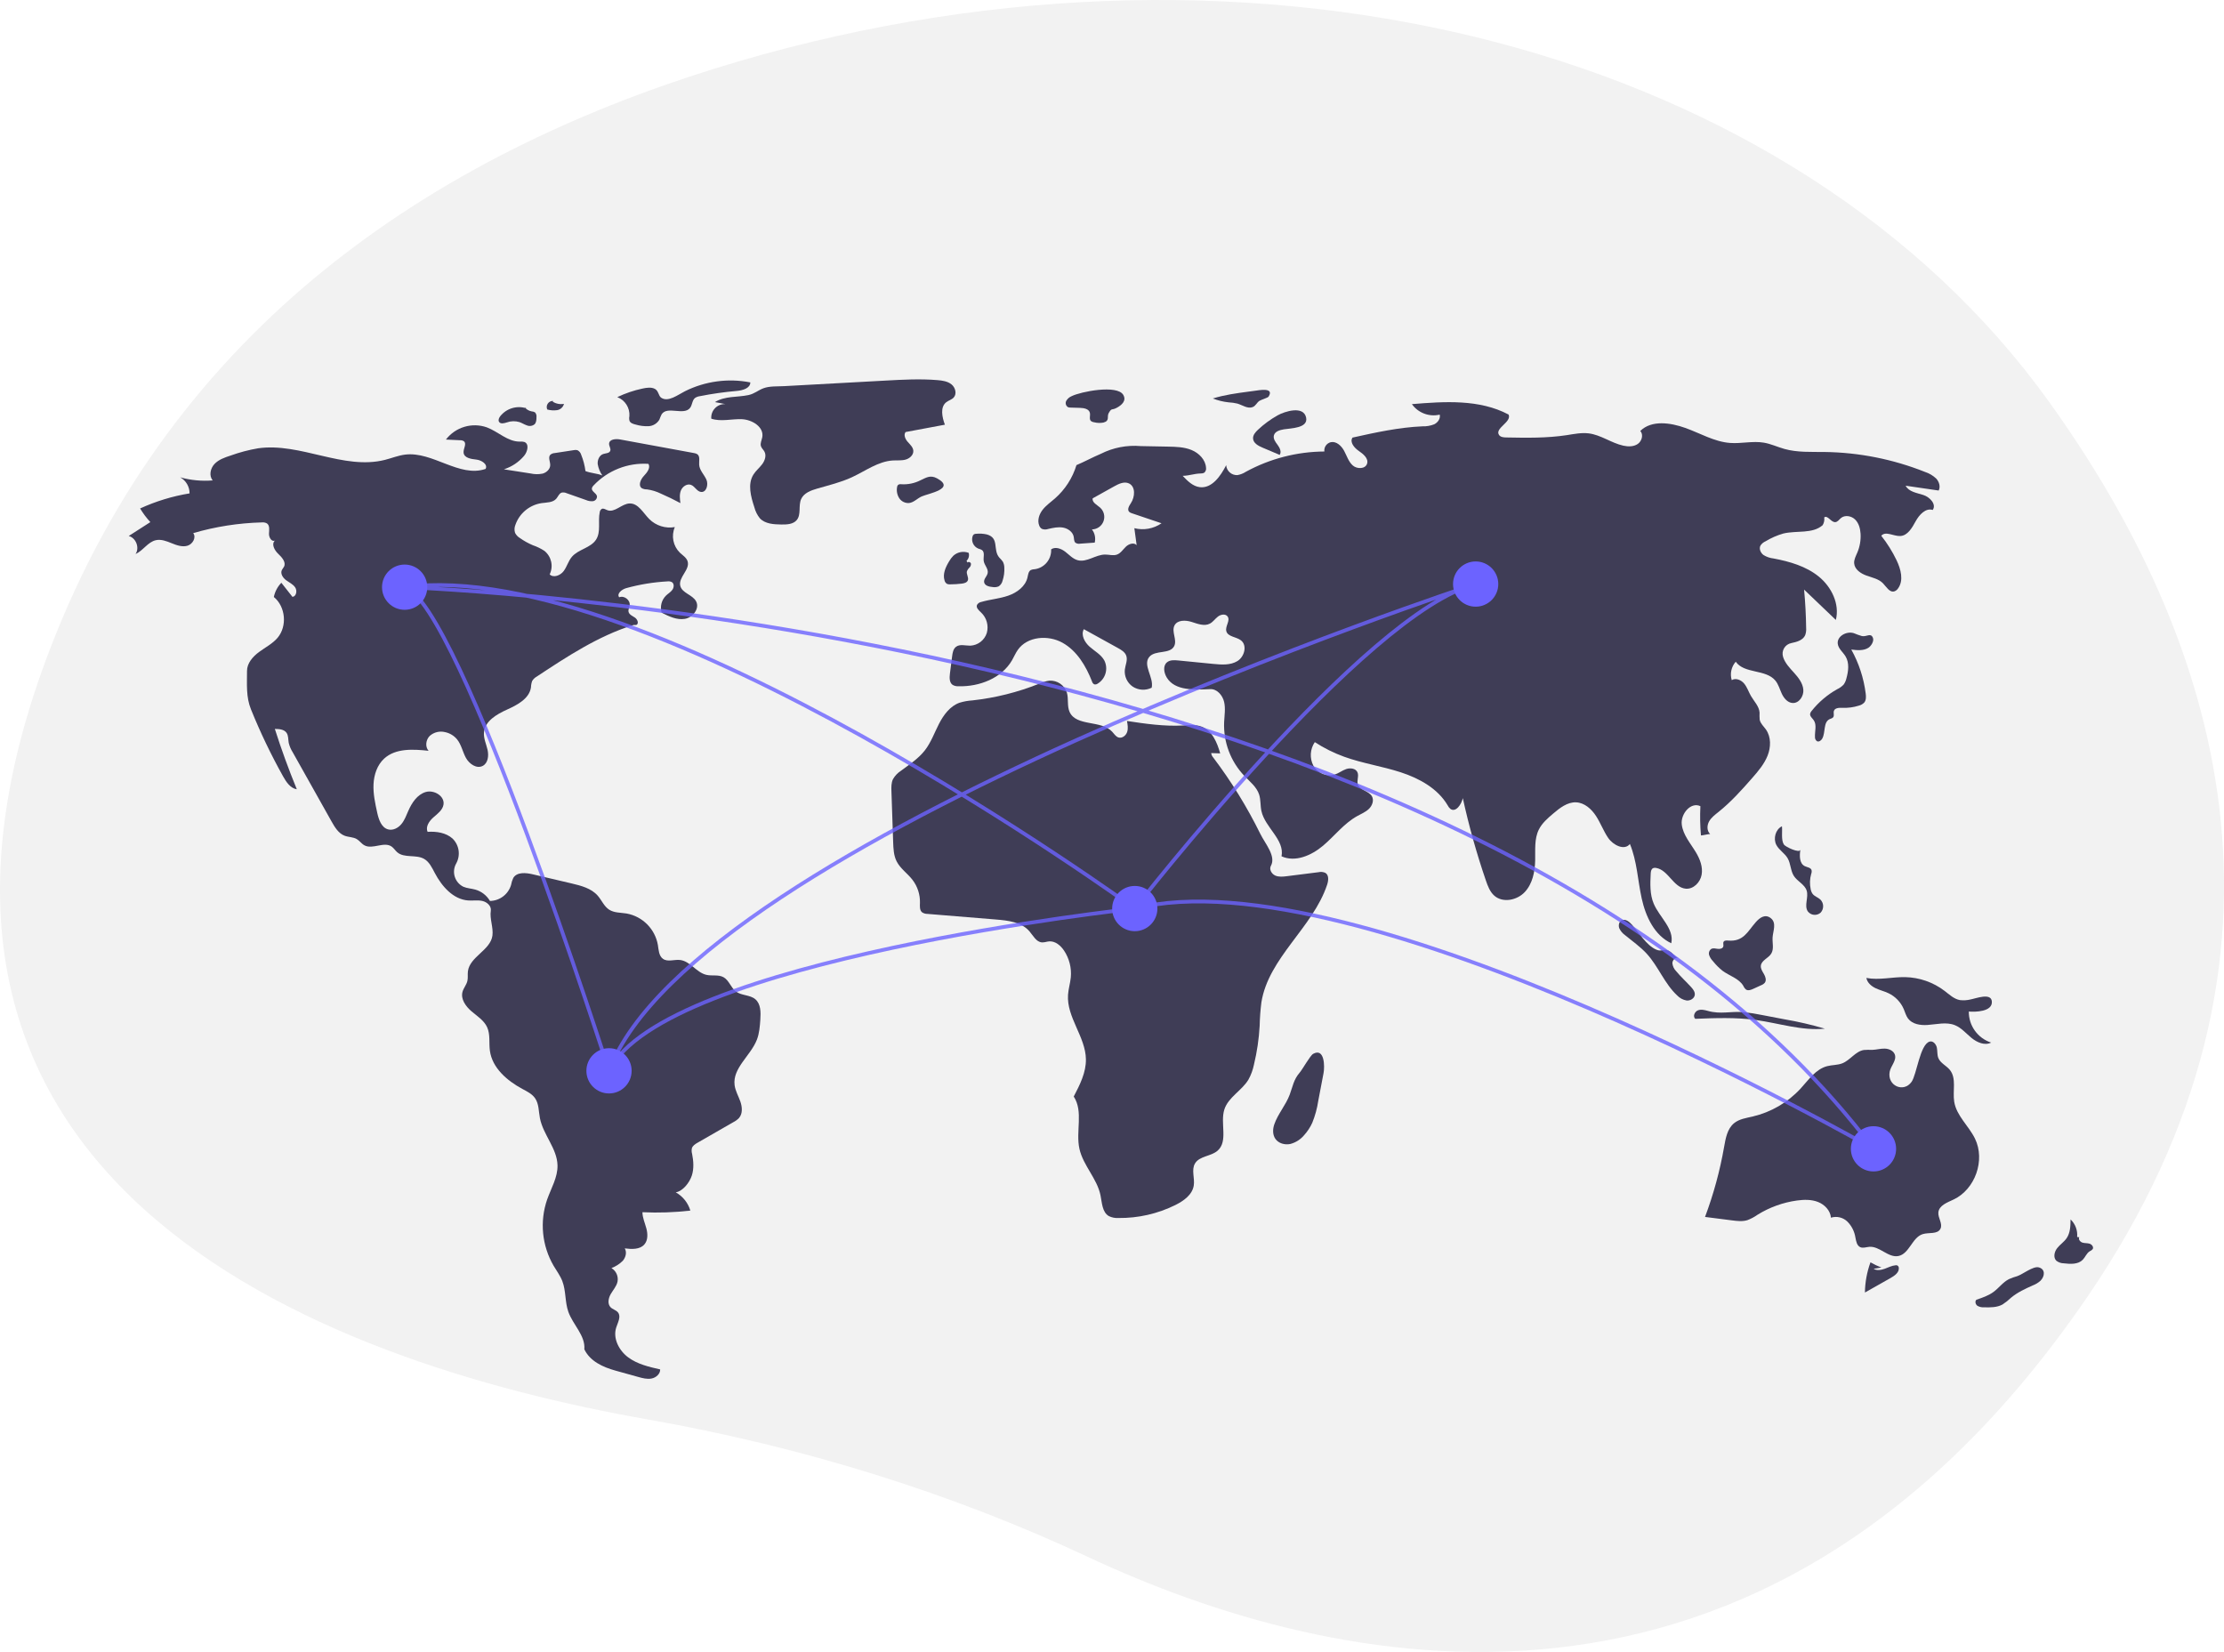
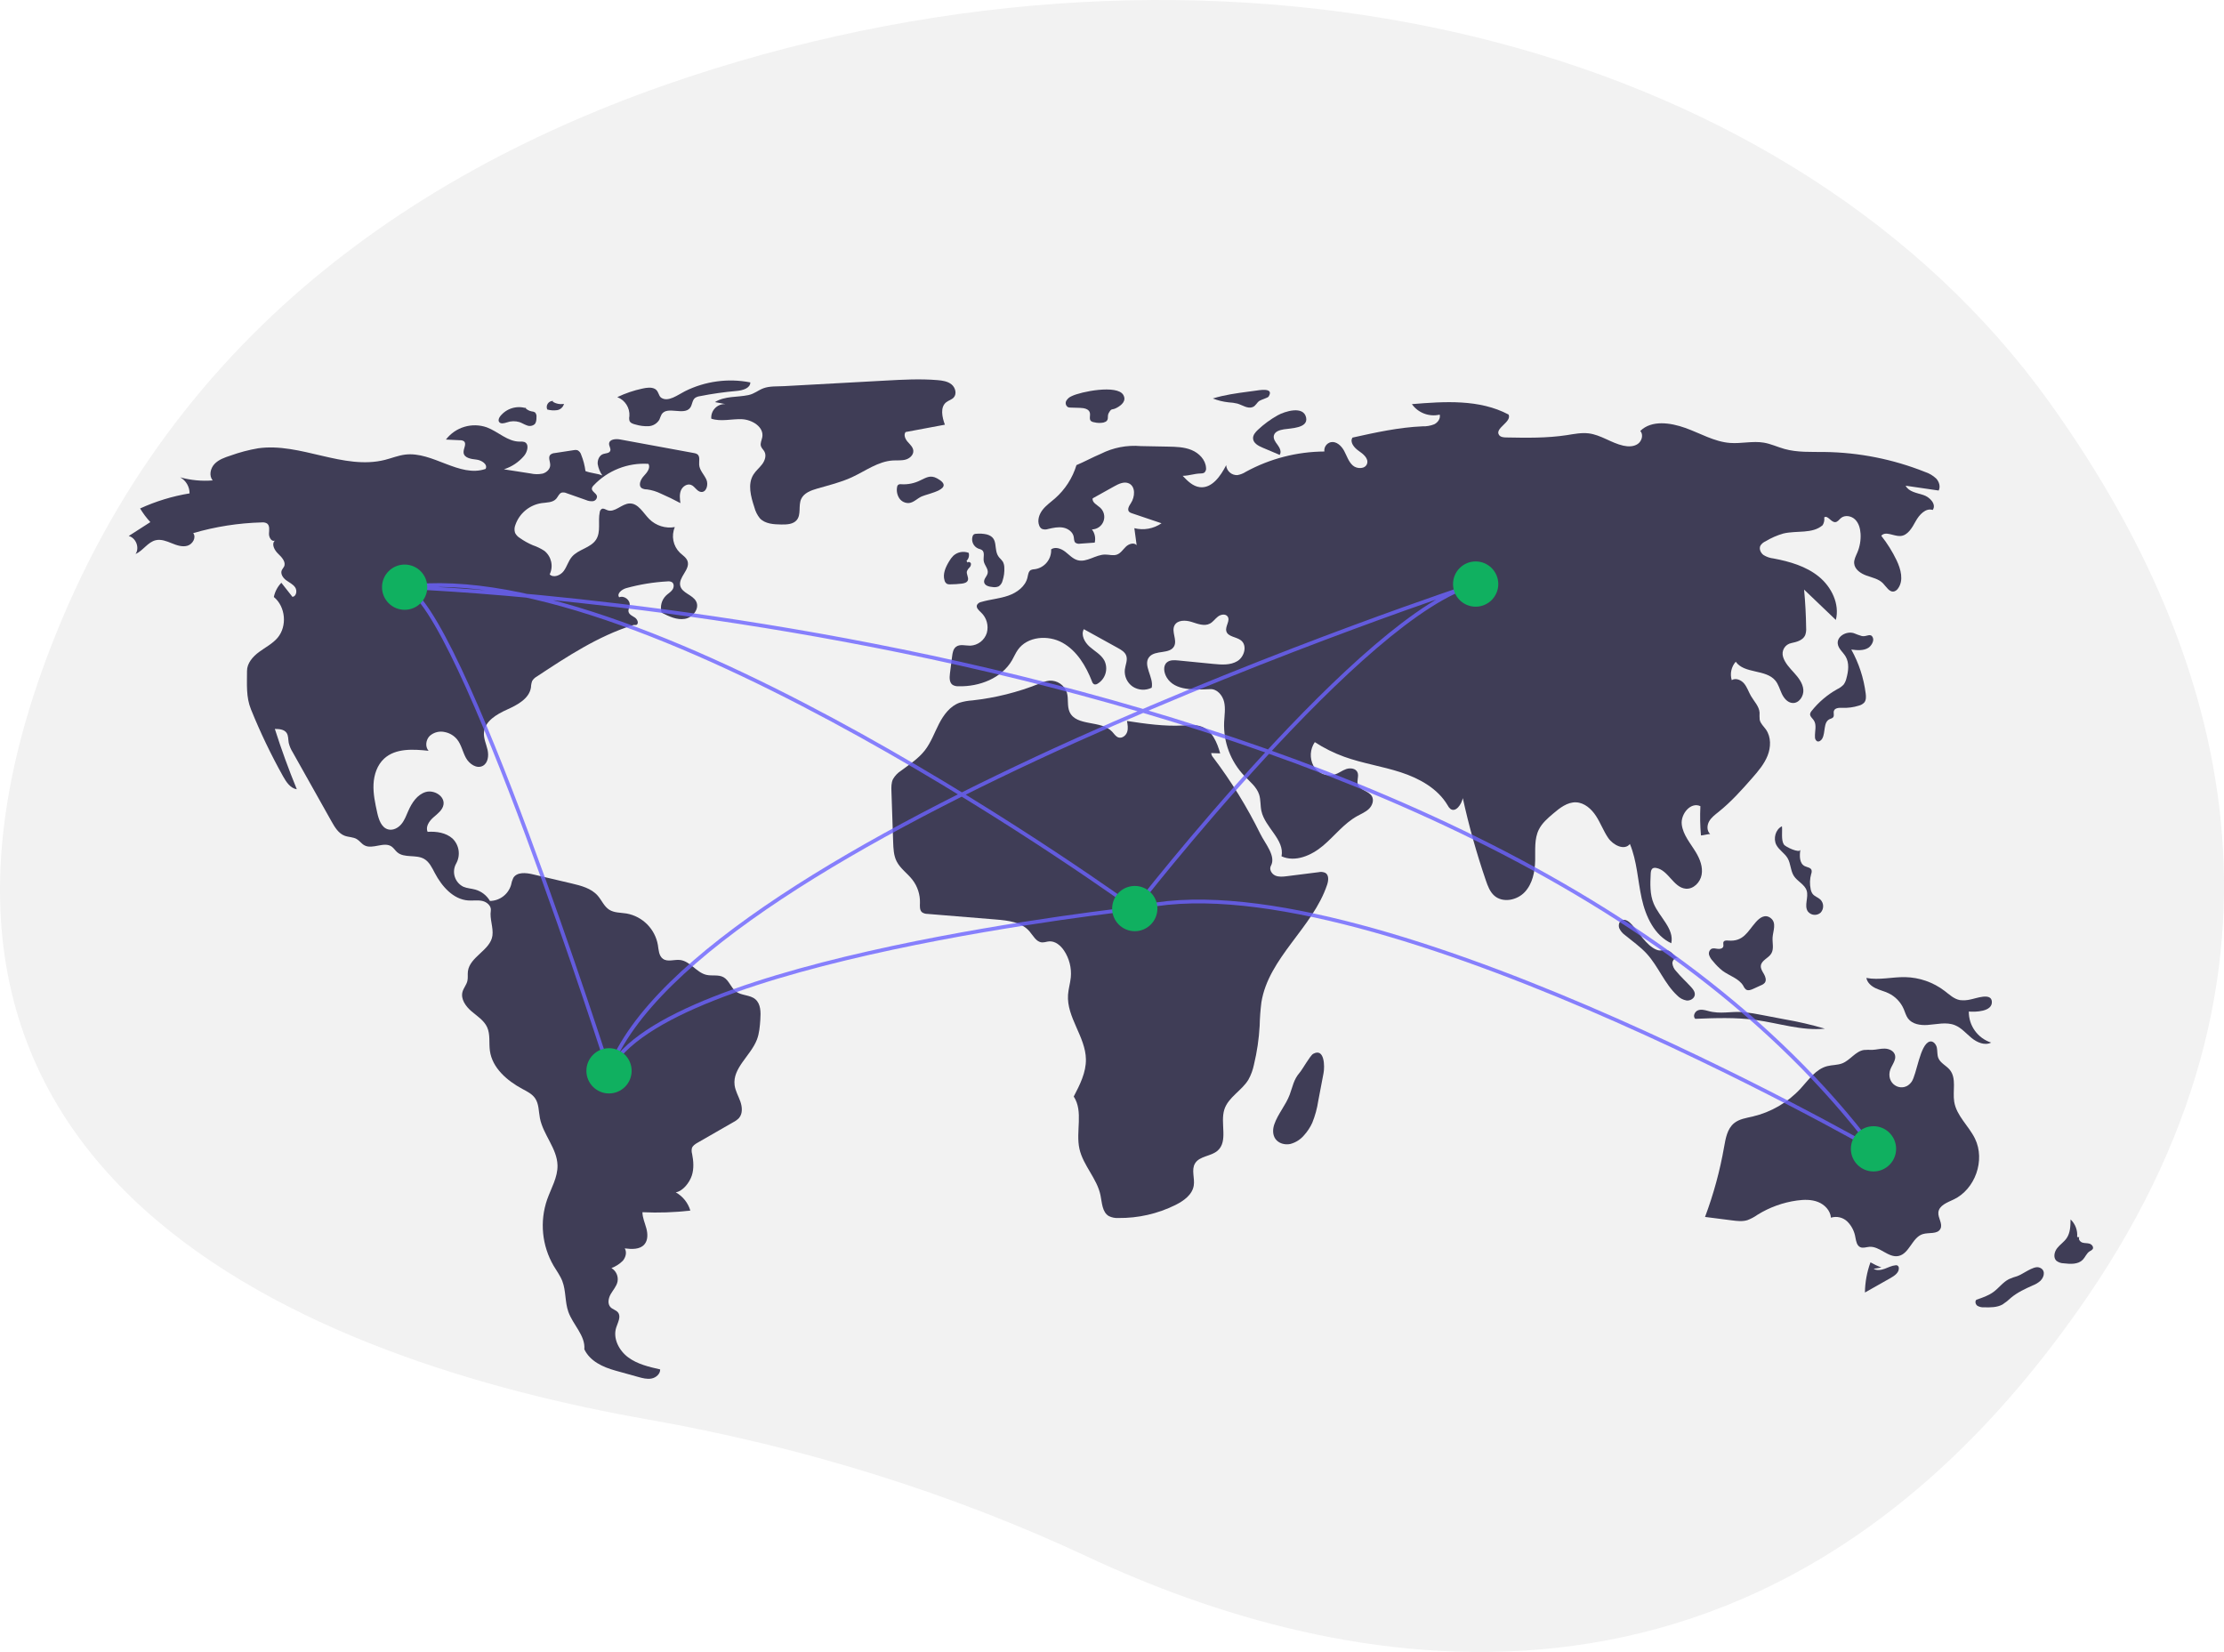
<svg xmlns="http://www.w3.org/2000/svg" data-name="Layer 1" width="1176.606" height="873.979" viewBox="0 0 1176.606 873.979">
  <path d="M1095.664,225.463C962.121,39.632,680.019-35.748,402.58,45.439,255.907,88.36,114.487,174.358,44.402,340.88-80.881,638.554,182.167,733.624,354.172,763.924c83.172,14.651,161.507,39.263,233.089,72.771C716.045,896.979,944,950.398,1115.894,699.286,1240.482,517.28,1184.616,349.244,1095.664,225.463Z" transform="translate(-11.69692 -13.01074)" fill="#f2f2f2" />
  <path d="M321.429,262.228a34.385,34.385,0,0,0-2.248-8.605,3.895,3.895,0,0,0-1.98-2.439,4.08,4.08,0,0,0-1.965-.022l-10.087,1.544a3.867,3.867,0,0,0-2.302.894c-1.314,1.382-.02,3.607-.06,5.513-.045,2.143-1.95,3.883-4.015,4.459a15.177,15.177,0,0,1-6.38-.079l-14.105-2.192a23.256,23.256,0,0,0,10.671-7.121c1.856-2.199,2.844-6.304.161-7.345a6.585,6.585,0,0,0-2.45-.197c-6.391.05-11.419-5.286-17.402-7.533a19.241,19.241,0,0,0-21.655,6.455l7.514.362a3.335,3.335,0,0,1,2.001.534c1.647,1.353-.401,3.952-.169,6.07.301,2.752,3.956,3.34,6.711,3.619s6.25,2.517,4.925,4.948c-13.847,4.769-27.937-9.323-42.479-7.588-3.68.439-7.156,1.885-10.749,2.794-21.951,5.554-44.644-9.264-67.068-6.126a85.163,85.163,0,0,0-14.64,3.861c-3.052,1.002-6.235,2.085-8.453,4.409s-3.061,6.298-.961,8.729a49.126,49.126,0,0,1-17.216-1.636,9.645,9.645,0,0,1,4.959,8.5A102.145,102.145,0,0,0,85.821,282.014a44.073,44.073,0,0,0,5.416,7.215l-11.445,7.353c3.867.974,5.866,6.247,3.617,9.54,4.009-1.784,6.494-6.398,10.782-7.333,2.809-.613,5.667.536,8.331,1.616s5.593,2.126,8.352,1.316,4.793-4.387,3.04-6.666a142.719,142.719,0,0,1,36.253-5.664,4.547,4.547,0,0,1,2.746.521c1.598,1.109,1.178,3.504,1.092,5.447s1.429,4.497,3.165,3.621c-2.043,1.772-.297,5.108,1.664,6.971s4.323,4.434,3.123,6.858c-.313.633-.845,1.139-1.146,1.777-.89,1.884.523,4.081,2.189,5.332s3.707,2.126,4.864,3.858.632,4.765-1.438,5.007l-5.882-7.469a15.314,15.314,0,0,0-3.974,7.53c6.238,5.099,7.176,15.478,1.954,21.613-2.669,3.135-6.464,5.04-9.776,7.486s-6.377,5.928-6.369,10.045c.014,7.113-.567,13.721,2.099,20.316a312.966,312.966,0,0,0,16.99,35.447c1.681,3.006,3.853,6.301,7.258,6.819q-6.455-15.714-11.621-31.917c2.243.009,4.836.187,6.151,2.004,1.089,1.505.855,3.551,1.193,5.378a16.659,16.659,0,0,0,2.124,4.994L187.123,447.636c1.704,3.034,3.658,6.292,6.913,7.521,2.082.786,4.49.638,6.406,1.769,1.502.887,2.513,2.46,4.044,3.296,4.329,2.361,10.349-2.167,14.394.652,1.157.806,1.893,2.087,2.958,3.01,3.736,3.236,9.865,1.071,14.179,3.485,2.78,1.556,4.22,4.667,5.703,7.486,3.714,7.062,9.723,13.981,17.683,14.543,2.5.177,5.054-.297,7.498.259s4.85,2.689,4.457,5.164c-.673,4.244,1.424,8.891.861,13.151-1.026,7.76-12.032,11.169-12.978,18.939-.207,1.701.117,3.457-.288,5.122-.496,2.041-2.029,3.702-2.574,5.731-1.032,3.844,1.722,7.67,4.748,10.256s6.635,4.816,8.289,8.437c1.748,3.827.89,8.289,1.458,12.457,1.241,9.1,9.102,15.847,17.191,20.197,2.465,1.325,5.111,2.608,6.706,4.908,2.082,3.001,1.875,6.957,2.57,10.543,1.703,8.782,9.095,16.017,9.305,24.96.149,6.356-3.384,12.122-5.495,18.12a42.257,42.257,0,0,0,3.451,35.046c1.579,2.666,3.467,5.18,4.584,8.07,1.993,5.158,1.346,11.02,3.184,16.235,2.43,6.895,9.106,12.589,8.467,19.872,3.031,6.294,9.724,9.387,16.454,11.26l12.062,3.357c2.309.643,4.723,1.291,7.074.825s4.596-2.418,4.535-4.815c-5.915-1.334-12.019-2.752-16.895-6.357s-8.216-10.023-6.366-15.797c.858-2.678,2.683-5.769.948-7.982-.993-1.267-2.81-1.598-3.931-2.753-1.748-1.803-1.147-4.831.109-7.005s3.073-4.116,3.579-6.576a6.861,6.861,0,0,0-3.216-7.138,17.054,17.054,0,0,0,5.97-3.831c1.57-1.793,2.295-4.557,1.06-6.595,3.668.465,7.997.693,10.405-2.113,1.923-2.24,1.79-5.59,1.031-8.442s-2.044-5.624-2.084-8.575a156.267,156.267,0,0,0,25.353-.86,16.439,16.439,0,0,0-7.708-9.654c3.811-.645,7.282-5.207,8.486-8.879s.897-7.673.153-11.465a6.152,6.152,0,0,1-.114-3.004c.429-1.368,1.772-2.202,3.015-2.916l18.914-10.863a11.017,11.017,0,0,0,3.025-2.233c1.982-2.328,1.688-5.841.673-8.725s-2.64-5.595-3.031-8.627c-1.169-9.068,8.538-15.574,11.813-24.109,1.286-3.35,1.548-6.991,1.796-10.57.267-3.844.287-8.31-2.665-10.787-2.829-2.375-7.251-1.845-10.211-4.054-2.714-2.025-3.651-5.958-6.616-7.594-2.693-1.486-6.07-.541-9.065-1.239-5.274-1.23-8.592-7.308-13.978-7.871-3.039-.318-6.478,1.168-8.969-.602-2.195-1.559-2.283-4.694-2.7-7.353a20.536,20.536,0,0,0-16.575-16.628c-3.133-.502-6.544-.312-9.209-2.033-2.699-1.744-3.937-5.008-6.057-7.422-3.417-3.891-8.798-5.274-13.84-6.459l-20.506-4.821c-3.64-.856-8.332-1.31-10.286,1.879a14.738,14.738,0,0,0-1.217,3.827,11.85,11.85,0,0,1-11.144,8.388,13.179,13.179,0,0,0-7.772-6.013c-2.079-.579-4.305-.644-6.288-1.496a8.833,8.833,0,0,1-3.833-12.253,10.995,10.995,0,0,0-1.879-13.225c-3.487-3.131-8.532-3.887-13.207-3.574-1.225-2.672.823-5.687,3.03-7.629s4.886-3.851,5.366-6.751c.756-4.561-5.064-8.026-9.483-6.666s-7.24,5.652-9.104,9.883c-1.07,2.428-1.979,4.984-3.667,7.031s-4.405,3.513-6.975,2.856c-3.639-.93-5.044-5.253-5.849-8.921-1.081-4.922-2.167-9.912-1.941-14.946s1.923-10.203,5.635-13.61c6.049-5.553,15.328-5.009,23.491-4.123-1.929-2.173-1.452-5.835.612-7.881a8.96,8.96,0,0,1,8.121-1.995,11.191,11.191,0,0,1,6.291,3.762c2.32,2.828,2.979,6.647,4.733,9.857s5.696,5.948,8.923,4.226c2.787-1.488,3.23-5.353,2.536-8.435s-2.167-6.08-1.916-9.229c.479-6.01,6.709-9.627,12.206-12.102S291.737,382.615,292.608,376.65a10.73,10.73,0,0,1,.652-3.42,6.709,6.709,0,0,1,2.461-2.315c16.044-10.603,32.355-21.335,50.692-27.129.954-.301,1.066.034,2.038-.203,1.361-.786.459-2.962-.846-3.838s-3.048-1.549-3.379-3.085c-.243-1.129.422-2.238.595-3.381.425-2.807-2.933-5.399-5.541-4.276-1.473-1.951,1.442-4.217,3.798-4.866a103.15,103.15,0,0,1,21.67-3.54,3.903,3.903,0,0,1,2.466.419c1.231.853,1.074,2.808.201,4.025s-2.229,1.981-3.316,3.011a9.053,9.053,0,0,0-2.348,9.105c3.826,1.946,7.986,3.95,12.223,3.264s7.999-5.447,6.007-9.249c-1.855-3.541-7.426-4.34-8.384-8.221-1.122-4.544,5.31-8.585,3.862-13.035-.635-1.949-2.577-3.097-4.068-4.504a12.221,12.221,0,0,1-2.674-13.552,15.419,15.419,0,0,1-13.523-4.232c-3.234-3.264-5.815-8.414-10.408-8.267-4.215.134-7.845,5.051-11.786,3.551-.97-.369-1.992-1.12-2.931-.68a2.422,2.422,0,0,0-1.093,1.815c-1.002,4.788.721,10.244-1.888,14.382-2.84,4.503-9.409,5.127-12.852,9.187-1.869,2.204-2.593,5.174-4.311,7.498s-5.364,3.801-7.425,1.776a10.235,10.235,0,0,0-2.78-12.445,27.309,27.309,0,0,0-6.141-2.987,36.422,36.422,0,0,1-6.861-3.824,6.758,6.758,0,0,1-2.519-2.695,6.141,6.141,0,0,1,.172-4.262,17.426,17.426,0,0,1,13.867-11.494c2.745-.373,5.94-.242,7.756-2.333.961-1.107,1.465-2.78,2.861-3.229a4.219,4.219,0,0,1,2.641.325l10.245,3.606a7.191,7.191,0,0,0,3.65.604,2.474,2.474,0,0,0,2.14-2.6c-.327-1.701-2.945-2.518-2.707-4.234a2.827,2.827,0,0,1,.857-1.441,36.629,36.629,0,0,1,29.051-11.472c1.293,2.124-.752,4.639-2.454,6.452s-3.069,5.052-1.011,6.448a5.643,5.643,0,0,0,2.728.614,23.819,23.819,0,0,1,7.261,2.202q5.311,2.311,10.417,5.057c-.301-2.245-.588-4.609.263-6.708s3.269-3.745,5.381-2.928c2.036.788,3.079,3.483,5.248,3.73,2.893.329,4.034-3.944,2.826-6.593s-3.6-4.867-3.8-7.772c-.135-1.96.611-4.39-.954-5.576a4.26,4.26,0,0,0-1.847-.648l-39.084-7.192c-2.321-.427-5.674-.1-5.777,2.258-.057,1.316,1.118,2.618.597,3.828-.556,1.291-2.381,1.173-3.711,1.63-2.063.709-3.098,3.158-2.9,5.331a14.834,14.834,0,0,0,2.448,6.008C327.82,263.487,323.971,263.291,321.429,262.228Z" transform="translate(-11.69692 -13.01074)" fill="#3f3d56" />
  <path d="M290.244,229.051a12.656,12.656,0,0,0-13.902,4.164c-.644.847-1.184,2.015-.645,2.933.772,1.315,2.741.796,4.192.325a10.549,10.549,0,0,1,6.621-.158c1.363.468,2.581,1.295,3.95,1.745a3.978,3.978,0,0,0,4.056-.593c.939-.958.998-2.447 1-3.788a3.047,3.047,0,0,0-.776-2.504,3.981,3.981,0,0,0-1.796-.531,6.185,6.185,0,0,1-3.619-2.115" transform="translate(-11.69692 -13.01074)" fill="#3f3d56" />
  <path d="M304.337,225.127a3.22,3.22,0,0,0-3.112,4.534,13.05,13.05,0,0,0,5.203.339,4.447,4.447,0,0,0,3.637-3.334,8.372,8.372,0,0,1-5.928-1.132" transform="translate(-11.69692 -13.01074)" fill="#3f3d56" />
  <path d="M351.62,218.574a59.853,59.853,0,0,0-13.342,4.532,10.024,10.024,0,0,1,6.402,10.068,5.243,5.243,0,0,0,.061,2.489c.49,1.188,1.91,1.634,3.158,1.939a20.823,20.823,0,0,0,6.927.884,7.056,7.056,0,0,0,5.734-3.504,24.972,24.972,0,0,1,1.192-2.819c2.992-4.557,11.881.953,15.094-3.451,1.132-1.552,1.028-3.887,2.503-5.116a5.624,5.624,0,0,1,2.574-.982,180.731,180.731,0,0,1,19.548-2.784c3.109-.271,7.162-1.387,7.188-4.508a54.149,54.149,0,0,0-34.541,4.647c-3.85,1.929-8.943,5.985-12.652,3.429-1.389-.957-1.32-3.535-3.231-4.612C356.281,217.686,353.694,218.133,351.62,218.574Z" transform="translate(-11.69692 -13.01074)" fill="#3f3d56" />
  <path d="M389.919,225.736l5.497,1.056a7.124,7.124,0,0,0-7.413,7.72c5.148,1.72,10.761.046,16.184.275s11.733,4.102,10.807,9.451c-.28,1.617-1.214,3.233-.728,4.801.34,1.099,1.31,1.878,1.856,2.89,1.14,2.109.229,4.776-1.21,6.693s-3.374,3.446-4.637,5.483c-3.142,5.067-1.357,11.617.515,17.277a15.231,15.231,0,0,0,2.929,5.849c2.773,2.948,7.292,3.205,11.338,3.264,2.945.043,6.32-.103,8.182-2.385,2.432-2.979.731-7.628,2.332-11.125,1.454-3.176,5.159-4.538,8.515-5.504,6.149-1.77,12.416-3.275,18.229-5.949,7.219-3.32,13.965-8.495,21.899-8.922,2.226-.12,4.507.143,6.651-.467s4.181-2.464,4.019-4.687c-.139-1.9-1.746-3.294-3.002-4.726s-2.242-3.634-1.088-5.149l20.797-3.884c-1.474-4.017-2.623-9.309.765-11.924,1.222-.944,2.859-1.321,3.899-2.461,1.774-1.944.882-5.293-1.166-6.946s-4.816-2.037-7.438-2.255c-9.119-.757-18.29-.257-27.426.244q-26.79,1.468-53.58,2.937c-3.595.197-7.746-.104-11.044,1.123-2.792,1.038-4.776,2.945-7.969,3.614C401.739,223.264,395.252,222.427,389.919,225.736Z" transform="translate(-11.69692 -13.01074)" fill="#3f3d56" />
  <path d="M488.403,269.189a2.212,2.212,0,0,0-1.6.363,2.02,2.02,0,0,0-.521,1.234,8.149,8.149,0,0,0,1.184,5.832,5.711,5.711,0,0,0,5.228,2.506c2.475-.316,4.3-2.427,6.575-3.458,3.507-1.587,18.403-4.061,8.099-9.627-3.551-1.918-5.845-.225-8.644,1.039A19.669,19.669,0,0,1,488.403,269.189Z" transform="translate(-11.69692 -13.01074)" fill="#3f3d56" />
  <path d="M578.653,222.593a5.883,5.883,0,0,0-2.862,2.492,2.514,2.514,0,0,0,.943,3.335,3.752,3.752,0,0,0,1.404.223l4.892.146c2.078.062,4.674.505,5.233,2.508.415,1.487-.513,3.398.606,4.461a3.155,3.155,0,0,0,1.664.649,11.341,11.341,0,0,0,4.929.159c3.56-.955,1.689-3.127,2.81-5.062,1.715-2.96,1.418-1.168,4.441-2.864,2.232-1.253,5.116-3.525,3.253-6.718C602.727,216.368,583.434,220.208,578.653,222.593Z" transform="translate(-11.69692 -13.01074)" fill="#3f3d56" />
  <path d="M675.212,219.802l-2.841.379c-6.406.855-12.848,1.718-19.018,3.641a31.652,31.652,0,0,0,8.329,2.044,25.585,25.585,0,0,1,4.665.663c2.725.811,5.471,2.906,8.104,1.833,1.632-.665,2.165-2.365,3.517-3.266.934-.622,4.475-1.629,4.871-2.257C686.04,217.764,677.672,219.474,675.212,219.802Z" transform="translate(-11.69692 -13.01074)" fill="#3f3d56" />
  <path d="M687.686,232.713A53.277,53.277,0,0,0,677.203,240.39c-1.335,1.255-2.698,2.815-2.577,4.643.161,2.429,2.749,3.839,4.991,4.788l9.081,3.845c1.102-1.553.093-3.696-1.045-5.222s-2.492-3.291-1.989-5.128c.574-2.095,3.129-2.81,5.271-3.171,3.491-.588,12.907-.541,11.776-6.167C701.378,227.35,691.19,230.754,687.686,232.713Z" transform="translate(-11.69692 -13.01074)" fill="#3f3d56" />
  <path d="M685.86,607.84c-.865,2.503-.947,5.451.549,7.637,1.678,2.452,5.036,3.366,7.942,2.744a14.307,14.307,0,0,0,7.374-4.741,25.392,25.392,0,0,0,4.241-6.504,50.767,50.767,0,0,0,3.144-11.502l2.82-14.804c.63-3.309.606-13.452-5.475-10.147-1.661.903-5.508,8.031-7.249,10.053-3.138,3.643-3.553,7.178-5.205,11.592C691.931,597.695,687.773,602.303,685.86,607.84Z" transform="translate(-11.69692 -13.01074)" fill="#3f3d56" />
  <path d="M1007.042,683.597a44.332,44.332,0,0,1-5.778-2.751,48.707,48.707,0,0,0-2.929,15.965l13.616-7.705c2.048-1.159,4.37-2.769,4.326-5.123a1.621,1.621,0,0,0-.753-1.474,1.836,1.836,0,0,0-.955-.112c-2.019.168-3.86,1.162-5.764,1.853s-4.132,1.056-5.879.031" transform="translate(-11.69692 -13.01074)" fill="#3f3d56" />
  <path d="M1078.869,688.172a29.472,29.472,0,0,0-4.366,1.567c-3.125,1.59-5.25,4.609-8.062,6.703-2.691,2.004-5.93,3.104-9.11,4.174-.935.827-.506,2.492.51,3.218a6.315,6.315,0,0,0,3.596.808c3.303.073,6.784.105,9.677-1.491a30.518,30.518,0,0,0,4.556-3.616c3.383-2.823,7.446-4.685,11.467-6.485a13.162,13.162,0,0,0,3.997-2.39c2.527-2.49,2.705-6.331-.939-7.178C1087.251,682.798,1081.672,687.265,1078.869,688.172Z" transform="translate(-11.69692 -13.01074)" fill="#3f3d56" />
  <path d="M1110.605,667.441a11.359,11.359,0,0,0-3.475-9.307c-.037,3.428-.141,7.079-2.069,9.914-1.374,2.02-3.527,3.384-5.032,5.307s-2.173,4.973-.408,6.661a6.615,6.615,0,0,0,3.92,1.35c3.514.414,7.581.644,10.045-1.894,1.345-1.386,1.999-3.438,3.64-4.456a4.429,4.429,0,0,0,1.597-1.143c.677-1.077-.399-2.496-1.611-2.884s-2.547-.206-3.764-.574-2.335-1.738-1.71-2.846" transform="translate(-11.69692 -13.01074)" fill="#3f3d56" />
  <path d="M1054.2,541.77a15.795,15.795,0,0,1-5.636.332c-3.128-.575-5.563-2.933-8.088-4.866A35.677,35.677,0,0,0,1019.63,529.953c-6.863-.13-13.789,1.73-20.529.433.44,2.449,2.536,4.286,4.772,5.378s4.704,1.641,6.951,2.711a16.597,16.597,0,0,1,8.039,8.363c.724,1.689,1.179,3.528,2.275,5.003,2.241,3.015,6.488,3.677,10.236,3.43,4.887-.321,9.991-1.727,14.537.094,3.478,1.393,5.967,4.437,8.871,6.804s6.994,4.124,10.329,2.416a17.075,17.075,0,0,1-11.814-16.43c3.27.301,12.69.184,12.183-5.373C1065.05,538.072,1057.008,541.262,1054.2,541.77Z" transform="translate(-11.69692 -13.01074)" fill="#3f3d56" />
  <path d="M1011.417,580.087c.581-3.185,3.757-5.997,2.767-9.08-.684-2.132-3.156-3.184-5.394-3.237s-4.437.614-6.675.677a32.53,32.53,0,0,0-4.371.062c-4.442.73-7.181,5.387-11.367,7.042-2.546,1.007-5.406.814-8.053,1.51-6.01,1.58-9.813,7.259-14.014,11.838a50.011,50.011,0,0,1-25.384,14.804c-3.417.791-7.09,1.297-9.807,3.517-3.597,2.939-4.482,7.977-5.282,12.552a207.333,207.333,0,0,1-10.093,37.051l14.27,1.822c2.713.346,5.524.685,8.139-.118a23.628,23.628,0,0,0,5.353-2.852,53.442,53.442,0,0,1,20.879-7.537c3.737-.513,7.655-.607,11.162.782s6.516,4.539,6.809,8.3a8.767,8.767,0,0,1,8.762,2.131,15.231,15.231,0,0,1,4.183,8.351c.376,1.952.752,4.292,2.564,5.111,1.478.668,3.173-.051,4.79-.181,5.486-.439,10.039,5.958,15.432,4.857,5.784-1.181,7.203-9.843,12.846-11.578,3.241-.996,7.786.215,9.338-2.799,1.368-2.657-1.361-5.723-1.08-8.698.346-3.663,4.667-5.218,7.998-6.781,11.484-5.389,16.934-20.845,11.369-32.245-3.297-6.754-9.785-12.071-10.983-19.491-.922-5.709,1.329-12.366-2.311-16.859-1.852-2.286-4.987-3.548-6.088-6.275-.694-1.717-.415-3.665-.788-5.479s-1.956-3.711-3.747-3.241c-5.199,1.365-6.858,17.425-9.641,21.327C1018.77,591.302,1010.084,587.395,1011.417,580.087Z" transform="translate(-11.69692 -13.01074)" fill="#3f3d56" />
  <path d="M915.322,547.838c-1.777-.498-3.717-.989-5.419-.277s-2.696,3.211-1.33,4.451c10.688-.416,21.442-.83,32.04.622,12.21,1.672,24.294,5.815,36.558,4.596a186.054,186.054,0,0,0-21.326-4.949l-12.006-2.293a92.83,92.83,0,0,0-9.749-1.506C927.241,547.916,922.057,549.726,915.322,547.838Z" transform="translate(-11.69692 -13.01074)" fill="#3f3d56" />
  <path d="M926.023,510.612c-.887-.074-1.986-.138-2.445.625-.439.729.063,1.692-.172,2.509-.322,1.117-1.785,1.402-2.937,1.25s-2.398-.516-3.419.039a2.898,2.898,0,0,0-1.121,3.292,8.475,8.475,0,0,0,1.976,3.15,32.185,32.185,0,0,0,5.128,5.143c3.674,2.712,8.65,4.018,10.964,7.955a5.278,5.278,0,0,0,1.464,1.971c1.111.704,2.559.168,3.755-.378l4.192-1.915a4.762,4.762,0,0,0,1.96-1.333c.958-1.299.369-3.147-.434-4.547s-1.833-2.849-1.66-4.454c.308-2.862,3.987-3.956,5.5-6.405,1.525-2.468.532-5.648.708-8.544.206-3.387,2.334-7.792-1.09-10.323-2.91-2.151-5.691-.163-7.78,2.211C936.205,505.866,934.122,511.288,926.023,510.612Z" transform="translate(-11.69692 -13.01074)" fill="#3f3d56" />
  <path d="M951.468,460.009c1.431,2.74,4.415,4.376,5.975,7.044,1.692,2.893,1.499,6.63,3.334,9.434,1.883,2.877,5.672,4.404,6.728,7.675,1.153,3.572-1.463,7.913.622,11.034a4.632,4.632,0,0,0,6.794.624,4.984,4.984,0,0,0-.206-6.954c-1.234-1.126-3.007-1.612-4.038-2.927a6.141,6.141,0,0,1-1.046-2.546,16.669,16.669,0,0,1,.262-7.989,3.555,3.555,0,0,0,.201-2.09c-.464-1.349-2.29-1.444-3.572-2.07-2.911-1.421-2.841-5.53-2.332-8.729-.339,2.13-7.926-1.493-8.72-2.699-1.578-2.397-.719-7.02-1.032-9.669C951.032,451.791,949.718,456.659,951.468,460.009Z" transform="translate(-11.69692 -13.01074)" fill="#3f3d56" />
  <path d="M875.031,502.171c-1.4-1.568-3.51-3.208-5.387-2.262-1.432.721-1.826,2.703-1.265,4.205a9.257,9.257,0,0,0,3.055,3.642c3.913,3.227,8.126,6.139,11.539,9.89,6.108,6.713,9.344,15.77,15.987,21.954a8.967,8.967,0,0,0,5.034,2.724c1.935.18,4.109-1.059,4.331-2.99.183-1.591-.926-3.014-2.009-4.193-2.581-2.807-5.406-5.391-7.842-8.323a6.994,6.994,0,0,1-2.004-4.186c-.012-1.579,1.428-3.232,2.958-2.841-1.861-.476-3.241-3.576-5.972-4.159-2.282-.487-2.835.926-5.551-.239C882.724,513.172,878.659,506.233,875.031,502.171Z" transform="translate(-11.69692 -13.01074)" fill="#3f3d56" />
  <path d="M996.764,349.525a42.899,42.899,0,0,1-4.377-1.563c-3.847-1.155-8.936,1.673-8.423,5.656.341,2.647,2.804,4.431,4.164,6.727,2.017,3.404,1.479,7.722.419,11.535a9.017,9.017,0,0,1-1.455,3.282A11.116,11.116,0,0,1,983.644,377.64a46.103,46.103,0,0,0-13.49,11.46,3.303,3.303,0,0,0-.815,1.536c-.183,1.345,1.168,2.325,1.933,3.446,1.698,2.492.471,5.845.638,8.855a2.504,2.504,0,0,0,1.055,2.197c1.023.52,2.236-.363,2.791-1.368,1.841-3.335.454-8.687,3.907-10.295.653-.304,1.445-.432,1.881-1.006.691-.91.024-2.258.375-3.346.526-1.633,2.76-1.707,4.475-1.634a25.398,25.398,0,0,0,8.724-1.161,5.807,5.807,0,0,0,2.888-1.672c1.032-1.288.941-3.12.734-4.758a64.492,64.492,0,0,0-7.62-23.25c3.033.387,6.333.723,8.95-.858,1.466-.885,3.223-3.532,2.496-5.334C1001.418,347.603,999.341,350.001,996.764,349.525Z" transform="translate(-11.69692 -13.01074)" fill="#3f3d56" />
  <path d="M607.915,394.431c.363,1.947.72,3.997.082,5.871s-2.645,3.441-4.54,2.867c-1.471-.446-2.32-1.925-3.365-3.052-5.808-6.27-18.912-2.64-22.5-10.397-1.464-3.166-.469-6.959-1.468-10.301a9.169,9.169,0,0,0-9.285-6.308,19.08,19.08,0,0,0-5.343,1.595,134.727,134.727,0,0,1-35.401,8.854,29.087,29.087,0,0,0-6.802,1.238c-4.988,1.808-8.396,6.432-10.821,11.151s-4.216,9.827-7.468,14.019c-3.417,4.406-8.206,7.491-12.673,10.828a12.93,12.93,0,0,0-4.181,4.382c-.968,1.988-.914,4.301-.839,6.511l.913,26.844c.117,3.453.265,7.029,1.81,10.119,1.93,3.858,5.742,6.386,8.386,9.794a19.183,19.183,0,0,1,3.98,12.251c-.056,1.777-.233,3.879,1.151,4.995a5.062,5.062,0,0,0,2.83.814l36.312,2.972c6.387.523,13.466,1.382,17.637,6.249,1.968,2.297,3.549,5.6,6.564,5.846,1.293.106,2.551-.425,3.845-.528,3.263-.258,6.13,2.218,7.939,4.946a21.943,21.943,0,0,1,3.525,14.08c-.297,3.112-1.261,6.137-1.469,9.256-.791,11.868,9.269,22.179,9.464,34.071.115,6.995-3.206,13.531-6.444,19.733,5.225,7.916.947,18.457,3.027,27.711,1.974,8.78,9.294,15.653,11.118,24.465.835,4.034.883,8.998,4.441,11.076a10.122,10.122,0,0,0,5.025,1.006,66.242,66.242,0,0,0,30.165-6.867c4.399-2.183,8.957-5.441,9.725-10.291.62-3.911-1.364-8.286.655-11.693,2.379-4.015,8.473-3.697,11.974-6.784,5.679-5.008,1.251-14.56,3.551-21.773,2.068-6.484,9.187-9.929,12.716-15.748a27.986,27.986,0,0,0,2.955-8.009,114.243,114.243,0,0,0,3.007-20.426,122.436,122.436,0,0,1,.924-12.511c3.805-23.638,27.173-39.466,34.76-62.174.725-2.169,1.065-5.057-.864-6.284a5.525,5.525,0,0,0-3.674-.385l-16.739,2.11c-2.079.262-4.283.507-6.192-.356s-3.278-3.279-2.265-5.114c2.843-5.15-3.005-11.657-5.603-16.935a249.894,249.894,0,0,0-24.885-40.357,4.102,4.102,0,0,1-1.091-2.369l4.751.158c-1.604-5.754-4.25-12.051-9.841-14.156-3.15-1.186-6.639-.776-10-.592C627.764,397.358,617.443,395.904,607.915,394.431Z" transform="translate(-11.69692 -13.01074)" fill="#3f3d56" />
  <path d="M637.399,264.755c2.519,2.675,5.342,5.512,8.987,5.978,6.438.824,11.067-5.834,14.014-11.617a5.676,5.676,0,0,0,5.923,5.251,11.693,11.693,0,0,0,4.455-1.742,87.765,87.765,0,0,1,41.579-10.748,4.49,4.49,0,0,1,3.429-4.936c2.955-.586,5.618,1.969,7.043,4.624s2.315,5.731,4.58,7.718,6.65,1.9,7.545-.977c.859-2.762-2.019-5.118-4.409-6.746s-4.91-4.642-3.301-7.046c12.213-2.704,24.502-5.417,37-5.955a15.494,15.494,0,0,0,6.228-1.073c1.906-.935,3.421-3.058,2.908-5.119a14.104,14.104,0,0,1-14.718-5.552c17.341-1.431,35.785-2.651,51.153,5.509,1.844,3.959-7.555,7.253-5.04,10.824.802,1.139,2.409,1.272,3.802,1.298,10.679.198,21.421.393,31.98-1.22,3.859-.589,7.756-1.421,11.63-.943,6.453.796,11.972,5.101,18.32,6.505,2.584.571,5.481.591,7.659-.912s3.114-4.925,1.329-6.878c5.977-5.858,15.897-4.406,23.783-1.602s15.355,7.327,23.701,7.953c5.985.448,12.053-1.162,17.966-.138,3.716.643,7.175,2.296,10.807,3.312,6.869,1.921,14.136,1.515,21.268,1.608a149.022,149.022,0,0,1,53.106,10.553,15.789,15.789,0,0,1,5.904,3.488c1.573,1.685,2.376,4.303,1.318,6.351l-17.473-2.553c1.646,3.241,5.905,3.793,9.364,4.911s7.045,4.938,4.966,7.92c-3.748-1.193-7.144,2.554-9.037,6.001s-4.2,7.576-8.127,7.786c-3.517.188-7.77-2.806-10.062-.133a68.629,68.629,0,0,1,8.085,12.927c2.265,4.718,3.878,10.663.817,14.908a3.864,3.864,0,0,1-2.066,1.602c-2.5.633-4.124-2.425-5.917-4.279-2.259-2.336-5.676-2.997-8.735-4.093s-6.282-3.25-6.521-6.491c-.149-2.016.916-3.891,1.7-5.754a22.17,22.17,0,0,0,1.684-9.944c-.172-2.735-.939-5.581-2.903-7.492s-5.356-2.517-7.465-.767c-.984.817-1.773,2.123-3.05,2.172-2.258.086-3.991-3.85-5.808-2.506a6.172,6.172,0,0,1-.839,4.128c-5.421,4.714-13.748,2.72-20.736,4.385a38.921,38.921,0,0,0-9.461,4.132,6.087,6.087,0,0,0-2.704,2.27c-.872,1.695.089,3.866,1.627,4.993a12.917,12.917,0,0,0,5.365,1.831c8.52,1.614,17.163,4.111,23.889,9.583s11.137,14.518,9.009,22.924l-16.801-16.054q.957,10.111,1.086,20.277a9.116,9.116,0,0,1-.533,3.9c-1.198,2.645-4.444,3.536-7.289,4.12a5.709,5.709,0,0,0-4.383,7.315c1.011,3.294,3.531,5.863,5.838,8.422s4.578,5.468,4.88,8.9-2.288,7.302-5.725,7.063c-2.606-.181-4.539-2.514-5.651-4.878s-1.773-4.997-3.443-7.006c-5.055-6.08-16.409-3.475-20.937-9.956a10.241,10.241,0,0,0-2.118,9.746c2.107-1.319,4.991-.093,6.574,1.823s2.33,4.373,3.573,6.525c1.677,2.904,4.347,5.479,4.581,8.825a28.845,28.845,0,0,0,.064,3.795c.416,2.027,2.129,3.483,3.317,5.177,2.764,3.943,2.628,9.359.846,13.833s-4.983,8.212-8.153,11.836c-5.538,6.33-11.189,12.623-17.754,17.88-1.873,1.5-3.873,2.975-5.039,5.072s-1.227,5.041.566,6.636c-1.283.064-3.584.695-4.866.759a113.141,113.141,0,0,1-.293-15.477c-5.063-2.431-10.514,4.079-9.86,9.657s4.688,10.054,7.56,14.88c2.1,3.529,3.662,7.644,2.96,11.69s-4.313,7.779-8.405,7.423c-6.508-.568-9.23-9.91-15.674-10.979a2.633,2.633,0,0,0-1.696.168c-.957.525-1.123,1.805-1.177,2.895-.264,5.349-.492,10.911,1.596,15.843,3.055,7.215,10.946,13.275,9.291,20.933-8.918-4.145-13.554-14.146-15.66-23.752s-2.456-19.691-6.23-28.772c-2.865,3.673-8.888.637-11.507-3.216-2.482-3.653-4.01-7.878-6.419-11.581s-6.097-7.017-10.509-7.221c-4.625-.213-8.637,2.961-12.165,5.96-2.901,2.466-5.879,5.029-7.575,8.439-2.468,4.961-1.822,10.809-1.941,16.349-.129,5.989-1.398,12.307-5.479,16.691s-11.615,5.911-16.117,1.96c-2.35-2.063-3.488-5.145-4.502-8.103A396.684,396.684,0,0,1,785.596,435.269c-.756,3.36-3.707,7.692-6.526,5.712a5.844,5.844,0,0,1-1.504-1.937c-5.258-8.912-14.996-14.258-24.835-17.463s-20.191-4.7-29.92-8.223a75.787,75.787,0,0,1-15.521-7.731,12.207,12.207,0,0,0-.746,12.487c2.158,3.822,7.042,6.033,11.223,4.697,2.16-.69,3.985-2.19,6.129-2.931s5.021-.377,5.958,1.688c.897,1.977-.459,4.368.214,6.432,1.025,3.144,5.766,3.386,7.424,6.247,1.234,2.128.219,4.955-1.543,6.672s-4.111,2.66-6.261,3.855c-6.976,3.879-11.937,10.502-18.034,15.654s-14.699,8.914-21.965,5.609c1.732-8.77-8.715-15.209-10.637-23.939-.633-2.874-.305-5.926-1.208-8.726-1.308-4.054-4.905-6.842-7.856-9.915a38.912,38.912,0,0,1-10.673-28.31c.159-3.608.822-7.275 0-10.792s-3.734-6.921-7.342-6.762c-8.241.364-18.623.977-22.947-6.048-1.543-2.507-2.215-6.18.016-8.101,1.574-1.355,3.897-1.227,5.964-1.024l18.568,1.827c4.343.427,9.037.78,12.764-1.491s5.342-8.297,1.891-10.968c-2.521-1.952-7.039-1.846-7.772-4.949-.61-2.584,2.25-5.517.705-7.677-1.108-1.549-3.598-1.119-5.108.042s-2.604,2.859-4.293,3.738c-2.963,1.542-6.503.074-9.691-.923s-7.461-1.082-9.007,1.879c-1.729,3.311,1.534,7.65-.182,10.968-2.269,4.387-9.953,1.889-13.139,5.663-3.656,4.33,2.488,10.786,1.255,16.318a10.158,10.158,0,0,1-10.007-.562,9.72,9.72,0,0,1-4.201-9.051c.305-2.488,1.603-5.028.733-7.38-.703-1.901-2.612-3.033-4.386-4.013l-18.044-9.971c-1.675,3.108.443,6.96,3.091,9.295s5.967,4.092,7.707,7.164a9.404,9.404,0,0,1-3.539,12.398,2.171,2.171,0,0,1-1.789.312,2.495,2.495,0,0,1-1.16-1.56c-3.184-8.147-7.964-16.18-15.606-20.436s-18.623-3.381-23.634,3.789c-1.19,1.703-1.989,3.644-3.026,5.444-5.509,9.565-17.319,14.095-28.354,13.799a5.63,5.63,0,0,1-3.093-.727c-1.783-1.232-1.703-3.845-1.43-5.995l1.158-9.124c.233-1.832.57-3.857,2.02-5.001,2.044-1.612,4.993-.595,7.596-.632a9.627,9.627,0,0,0,8.738-6.744,10.849,10.849,0,0,0-3.02-10.789c-1.193-1.121-2.795-2.528-2.164-4.039a3.339,3.339,0,0,1,2.342-1.577c4.676-1.358,9.617-1.714,14.215-3.316s9.057-4.88,10.146-9.626c.334-1.454.486-3.216,1.792-3.937a5.374,5.374,0,0,1,2.071-.423,10.078,10.078,0,0,0,8.644-10.506c2.204-1.54,5.291-.407,7.423,1.231s4.014,3.801,6.608,4.507c4.834,1.316,9.506-2.964,14.516-2.984,2.107-.008,4.288.737,6.27.022,2.009-.724,3.209-2.724,4.751-4.202s4.248-2.379,5.672-.787l-1.213-8.982a17.658,17.658,0,0,0,14.371-2.598l-15.672-5.295a3.407,3.407,0,0,1-1.466-.784c-1.139-1.227-.008-3.139.919-4.533,2.216-3.336,2.589-8.832-1.056-10.493-2.488-1.134-5.344.227-7.732,1.559L589.752,276.674c-.363,2.174,2.295,3.407,3.943,4.871a6.611,6.611,0,0,1-4.311,11.552,8.238,8.238,0,0,1,1.471,6.984l-7.696.554a3.334,3.334,0,0,1-2.496-.487c-.823-.731-.712-2.012-.902-3.096-.46-2.617-3.023-4.451-5.638-4.921s-5.291.133-7.88.728a4.703,4.703,0,0,1-3.387-.078,3.382,3.382,0,0,1-1.34-1.691c-1.135-2.753-.074-5.988,1.749-8.342s4.32-4.075,6.561-6.035a38.243,38.243,0,0,0,11.371-17.638c4.237-1.775,8.623-4.187,12.86-5.962a39.35,39.35,0,0,1,21.151-4.098l14.348.274c4.248.081,8.611.185,12.539,1.805s7.379,5.122,7.651,9.362a2.874,2.874,0,0,1-.92,2.627,3.39,3.39,0,0,1-1.814.409C643.05,263.629,641.361,264.616,637.399,264.755Z" transform="translate(-11.69692 -13.01074)" fill="#3f3d56" />
  <path d="M523.036,309.723a4.198,4.198,0,0,0,1.145-4.223,7.853,7.853,0,0,0-8.132,1.536,13.71,13.71,0,0,0-2.179,2.88c-1.885,3.076-3.553,6.75-2.46,10.189a2.894,2.894,0,0,0,1.325,1.812,3.482,3.482,0,0,0,1.544.242,51.761,51.761,0,0,0,6.214-.382c1.266-.155,2.737-.512,3.226-1.69.643-1.548-.914-3.301-.46-4.915a5.369,5.369,0,0,1,1.326-1.899,2.51,2.51,0,0,0,.782-2.107c-.183-.757-1.343-1.187-1.76-.529" transform="translate(-11.69692 -13.01074)" fill="#3f3d56" />
  <path d="M533.806,295.759a17.385,17.385,0,0,0-5.631-.354,2.455,2.455,0,0,0-1.2.273,2.002,2.002,0,0,0-.739,1.071,5.319,5.319,0,0,0,3.097,6.519,6.655,6.655,0,0,1,1.92.772c1.593,1.236.577,3.761.879,5.754.339,2.238,2.505,4.116,2.108,6.345-.313,1.755-2.188,3.146-1.886,4.903.316,1.841,2.652,2.394,4.514,2.541a5.677,5.677,0,0,0,3.198-.367,4.952,4.952,0,0,0,2.018-2.922,18.729,18.729,0,0,0,.944-7.052,6.687,6.687,0,0,0-.795-3.113,17.378,17.378,0,0,0-1.858-2.128C536.806,303.852,540.562,297.663,533.806,295.759Z" transform="translate(-11.69692 -13.01074)" fill="#3f3d56" />
  <path d="M1002.867,620.795S729.666,463.972,612.049,493.686c0,0-249.265,26.825-278.154,85.84,0,0-79.237-247.615-108.125-255.868" transform="translate(-11.69692 -13.01074)" fill="none" stroke="#6c63ff" stroke-miterlimit="10" stroke-width="2" opacity="0.8" />
  <path d="M333.895,579.526C379.704,457.369,792.395,322.007,792.395,322.007,733.793,336.864,612.049,493.686,612.049,493.686S354.53,306.324,225.77,323.657c0,0,567.037,18.571,777.097,297.137" transform="translate(-11.69692 -13.01074)" fill="none" stroke="#6c63ff" stroke-miterlimit="10" stroke-width="2" opacity="0.8" />
-   <circle cx="214.074" cy="310.647" r="11.968" fill="#6c63ff" />
-   <circle cx="322.199" cy="566.515" r="11.968" fill="#6c63ff" />
-   <circle cx="780.698" cy="308.996" r="11.968" fill="#6c63ff" />
-   <circle cx="991.171" cy="607.784" r="11.968" fill="#6c63ff" />
-   <circle cx="600.352" cy="480.675" r="11.968" fill="#6c63ff" />
+   <circle cx="214.074" cy="310.647" r="11.968" fill="#10b060" />
+   <circle cx="322.199" cy="566.515" r="11.968" fill="#10b060" />
+   <circle cx="780.698" cy="308.996" r="11.968" fill="#10b060" />
+   <circle cx="991.171" cy="607.784" r="11.968" fill="#10b060" />
+   <circle cx="600.352" cy="480.675" r="11.968" fill="#10b060" />
</svg>
